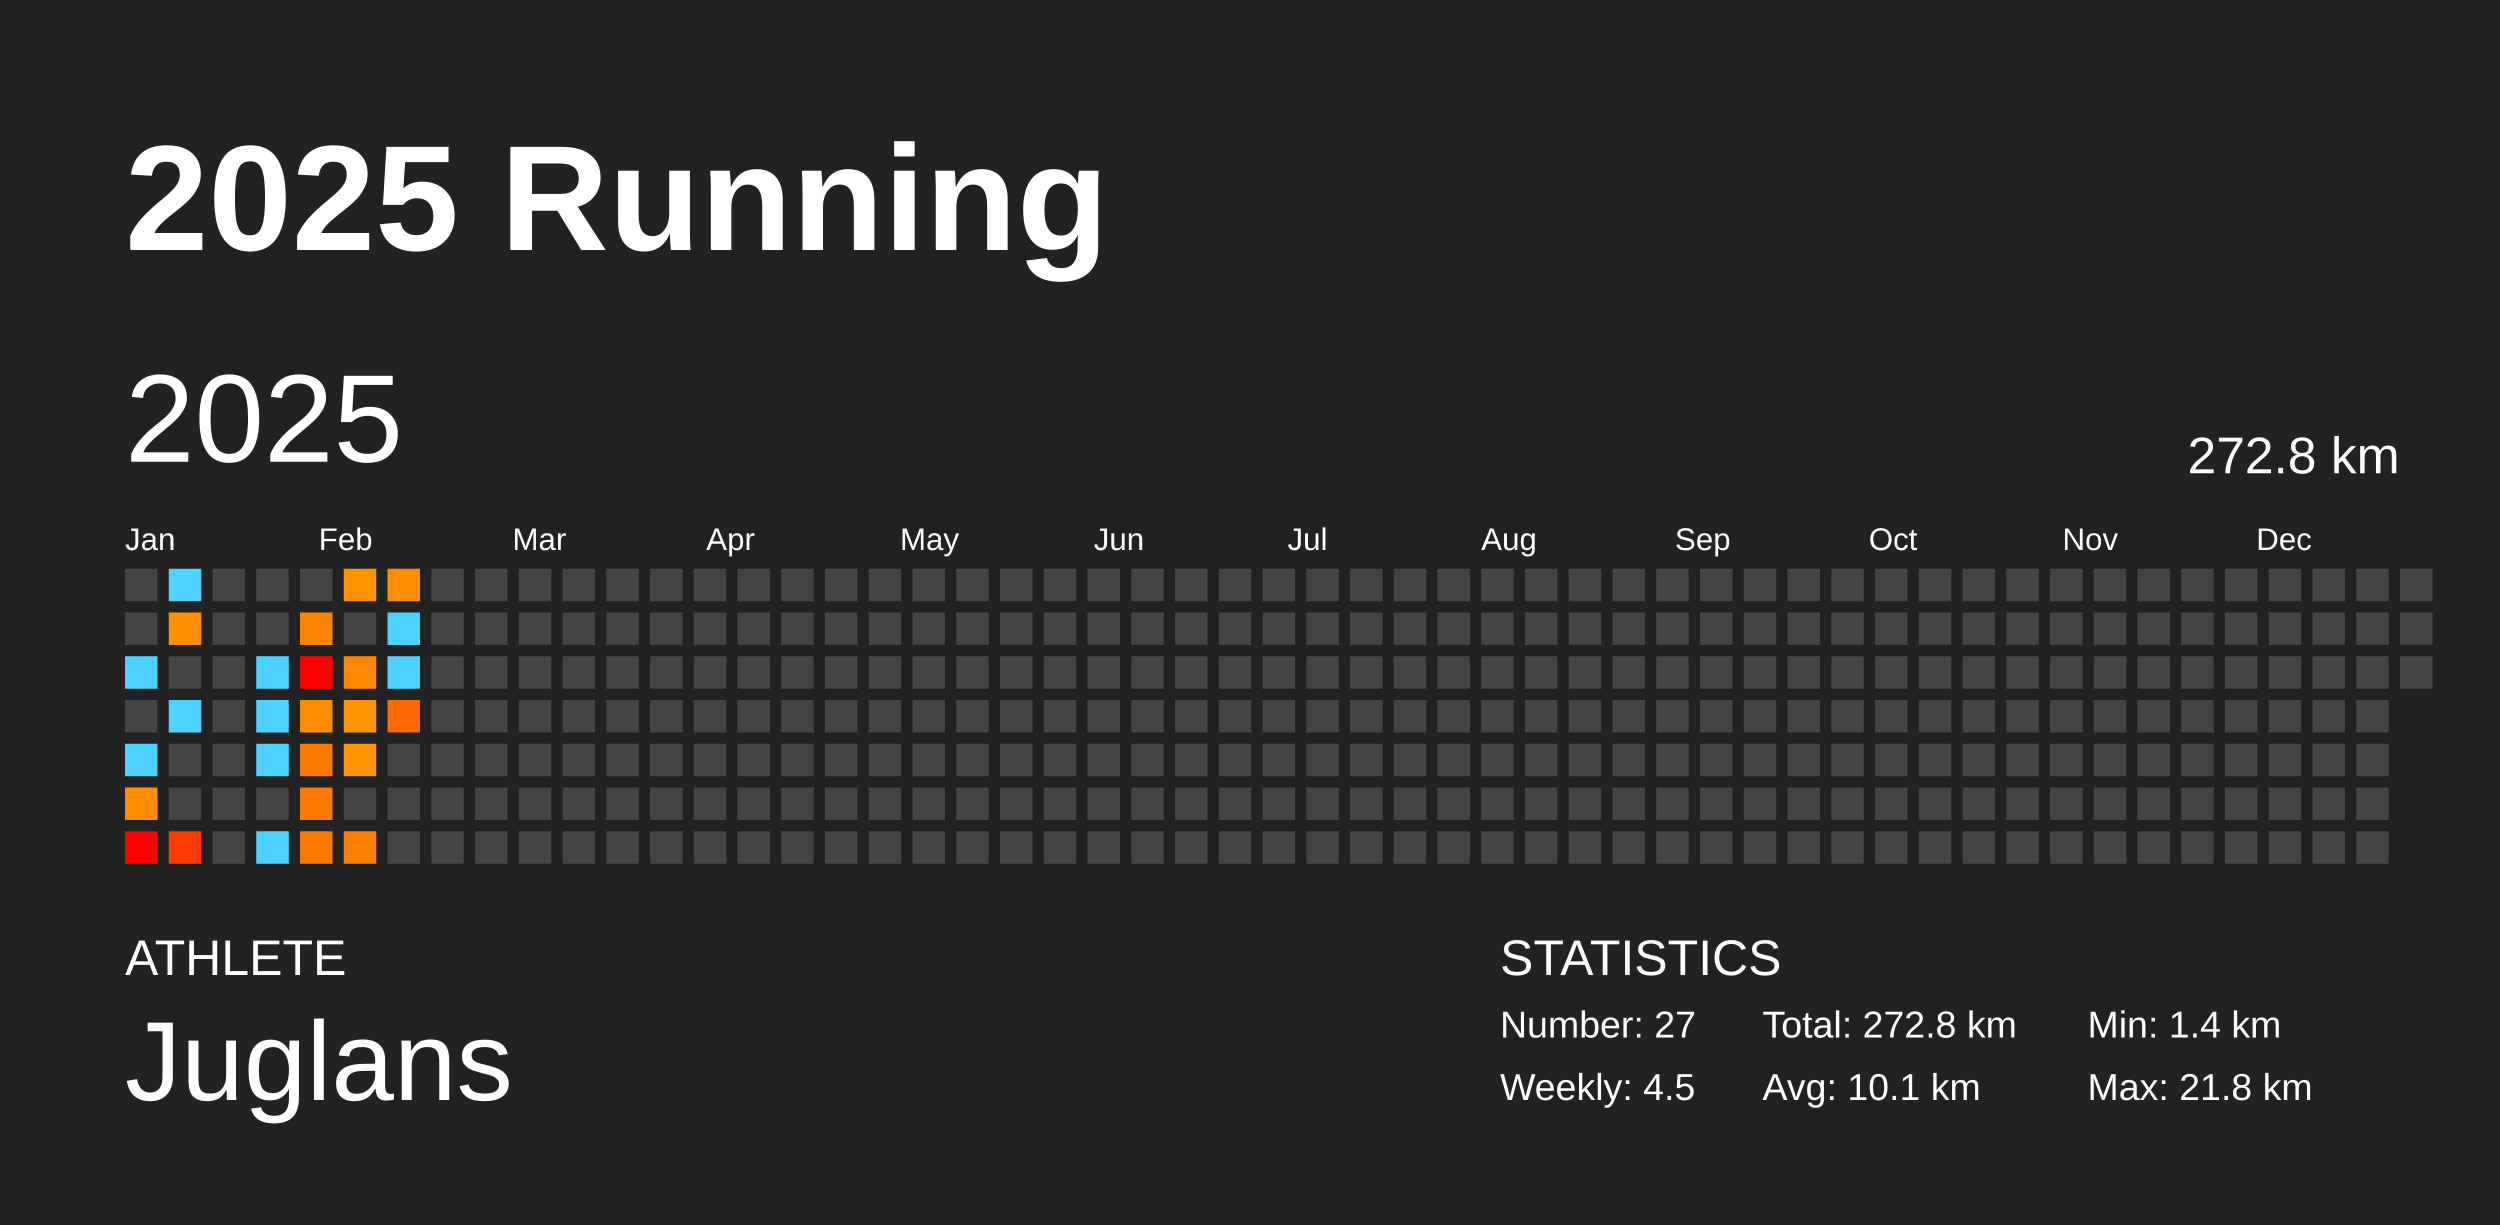
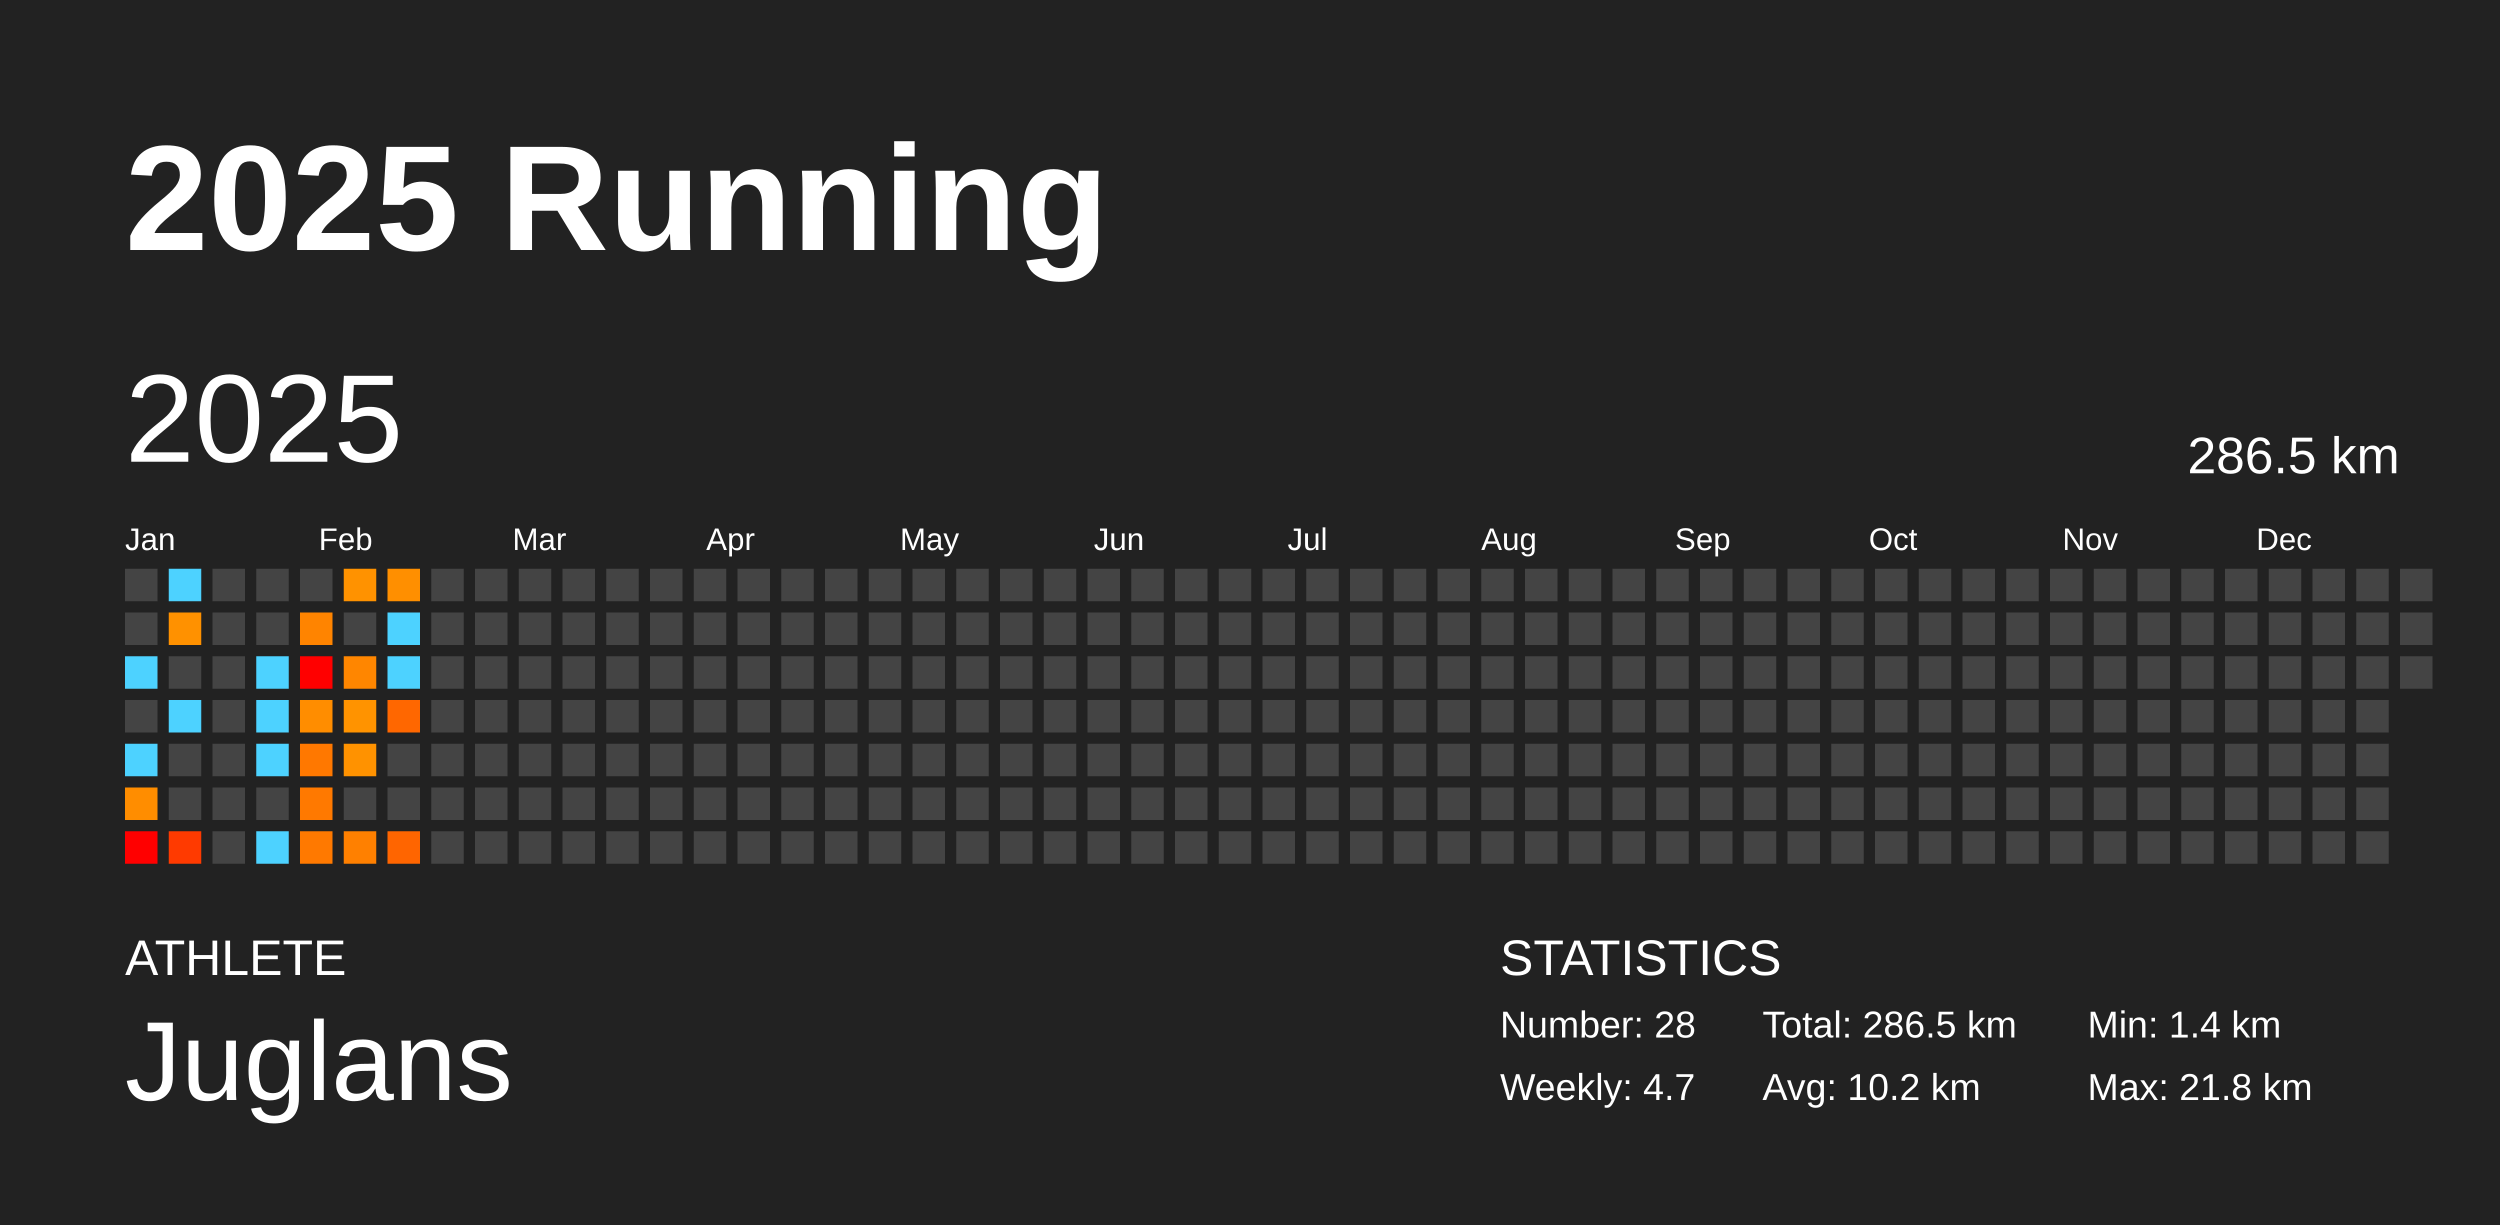
<svg xmlns="http://www.w3.org/2000/svg" baseProfile="full" height="98mm" version="1.1" viewBox="0,0,200,98" width="200mm">
  <defs />
  <rect fill="#222222" height="98" width="200" x="0" y="0" />
  <text fill="#FFFFFF" style="font-size:12px; font-family:Arial; font-weight:bold;" x="10" y="20">2025 Running</text>
  <text fill="#FFFFFF" style="font-size:4px; font-family:Arial" x="10" y="78">ATHLETE</text>
  <text fill="#FFFFFF" style="font-size:9px; font-family:Arial" x="10" y="88">Juglans</text>
  <text fill="#FFFFFF" style="font-size:4px; font-family:Arial" x="120" y="78">STATISTICS</text>
-   <text fill="#FFFFFF" style="font-size:3px; font-family:Arial" x="120" y="83">Number: 27</text>
-   <text fill="#FFFFFF" style="font-size:3px; font-family:Arial" x="120" y="88">Weekly: 4.5</text>
-   <text fill="#FFFFFF" style="font-size:3px; font-family:Arial" x="141" y="83">Total: 272.8 km</text>
-   <text fill="#FFFFFF" style="font-size:3px; font-family:Arial" x="141" y="88">Avg: 10.1 km</text>
+   <text fill="#FFFFFF" style="font-size:3px; font-family:Arial" x="120" y="83">Number: 28</text>
+   <text fill="#FFFFFF" style="font-size:3px; font-family:Arial" x="120" y="88">Weekly: 4.7</text>
+   <text fill="#FFFFFF" style="font-size:3px; font-family:Arial" x="141" y="83">Total: 286.5 km</text>
+   <text fill="#FFFFFF" style="font-size:3px; font-family:Arial" x="141" y="88">Avg: 10.2 km</text>
  <text fill="#FFFFFF" style="font-size:3px; font-family:Arial" x="167" y="83">Min: 1.4 km</text>
  <text fill="#FFFFFF" style="font-size:3px; font-family:Arial" x="167" y="88">Max: 21.8 km</text>
  <text dominant-baseline="hanging" fill="#FFFFFF" style="font-size:10.0px; font-family:Arial;" x="10" y="30">2025</text>
-   <text dominant-baseline="hanging" fill="#FFFFFF" style="font-size:4.125px; font-family:Arial;" x="175" y="35">272.8 km</text>
+   <text dominant-baseline="hanging" fill="#FFFFFF" style="font-size:4.125px; font-family:Arial;" x="175" y="35">286.5 km</text>
  <text fill="#FFFFFF" style="font-size:2.5px; font-family:Arial" x="10.0" y="44">Jan</text>
  <text fill="#FFFFFF" style="font-size:2.5px; font-family:Arial" x="25.5" y="44">Feb</text>
  <text fill="#FFFFFF" style="font-size:2.5px; font-family:Arial" x="41.0" y="44">Mar</text>
  <text fill="#FFFFFF" style="font-size:2.5px; font-family:Arial" x="56.5" y="44">Apr</text>
  <text fill="#FFFFFF" style="font-size:2.5px; font-family:Arial" x="72.0" y="44">May</text>
  <text fill="#FFFFFF" style="font-size:2.5px; font-family:Arial" x="87.5" y="44">Jun</text>
  <text fill="#FFFFFF" style="font-size:2.5px; font-family:Arial" x="103.0" y="44">Jul</text>
  <text fill="#FFFFFF" style="font-size:2.5px; font-family:Arial" x="118.5" y="44">Aug</text>
  <text fill="#FFFFFF" style="font-size:2.5px; font-family:Arial" x="134.0" y="44">Sep</text>
  <text fill="#FFFFFF" style="font-size:2.5px; font-family:Arial" x="149.5" y="44">Oct</text>
  <text fill="#FFFFFF" style="font-size:2.5px; font-family:Arial" x="165.0" y="44">Nov</text>
  <text fill="#FFFFFF" style="font-size:2.5px; font-family:Arial" x="180.5" y="44">Dec</text>
  <rect fill="#444444" height="2.6" width="2.6" x="10.0" y="45.5" />
  <rect fill="#444444" height="2.6" width="2.6" x="10.0" y="49.0" />
  <rect fill="#4dd2ff" height="2.6" width="2.6" x="10.0" y="52.5" />
  <rect fill="#444444" height="2.6" width="2.6" x="10.0" y="56.0" />
  <rect fill="#4dd2ff" height="2.6" width="2.6" x="10.0" y="59.5" />
  <rect fill="#ff8d00" height="2.6" width="2.6" x="10.0" y="63.0" />
  <rect fill="red" height="2.6" width="2.6" x="10.0" y="66.5" />
  <rect fill="#4dd2ff" height="2.6" width="2.6" x="13.5" y="45.5" />
  <rect fill="#ff9100" height="2.6" width="2.6" x="13.5" y="49.0" />
  <rect fill="#444444" height="2.6" width="2.6" x="13.5" y="52.5" />
  <rect fill="#4dd2ff" height="2.6" width="2.6" x="13.5" y="56.0" />
  <rect fill="#444444" height="2.6" width="2.6" x="13.5" y="59.5" />
  <rect fill="#444444" height="2.6" width="2.6" x="13.5" y="63.0" />
  <rect fill="#ff3a00" height="2.6" width="2.6" x="13.5" y="66.5" />
  <rect fill="#444444" height="2.6" width="2.6" x="17.0" y="45.5" />
  <rect fill="#444444" height="2.6" width="2.6" x="17.0" y="49.0" />
  <rect fill="#444444" height="2.6" width="2.6" x="17.0" y="52.5" />
  <rect fill="#444444" height="2.6" width="2.6" x="17.0" y="56.0" />
  <rect fill="#444444" height="2.6" width="2.6" x="17.0" y="59.5" />
  <rect fill="#444444" height="2.6" width="2.6" x="17.0" y="63.0" />
  <rect fill="#444444" height="2.6" width="2.6" x="17.0" y="66.5" />
  <rect fill="#444444" height="2.6" width="2.6" x="20.5" y="45.5" />
  <rect fill="#444444" height="2.6" width="2.6" x="20.5" y="49.0" />
  <rect fill="#4dd2ff" height="2.6" width="2.6" x="20.5" y="52.5" />
  <rect fill="#4dd2ff" height="2.6" width="2.6" x="20.5" y="56.0" />
  <rect fill="#4dd2ff" height="2.6" width="2.6" x="20.5" y="59.5" />
  <rect fill="#444444" height="2.6" width="2.6" x="20.5" y="63.0" />
  <rect fill="#4dd2ff" height="2.6" width="2.6" x="20.5" y="66.5" />
  <rect fill="#444444" height="2.6" width="2.6" x="24.0" y="45.5" />
  <rect fill="#ff8400" height="2.6" width="2.6" x="24.0" y="49.0" />
  <rect fill="red" height="2.6" width="2.6" x="24.0" y="52.5" />
  <rect fill="#ff8d00" height="2.6" width="2.6" x="24.0" y="56.0" />
  <rect fill="#ff7800" height="2.6" width="2.6" x="24.0" y="59.5" />
  <rect fill="#ff7900" height="2.6" width="2.6" x="24.0" y="63.0" />
  <rect fill="#ff7900" height="2.6" width="2.6" x="24.0" y="66.5" />
  <rect fill="#ff9200" height="2.6" width="2.6" x="27.5" y="45.5" />
  <rect fill="#444444" height="2.6" width="2.6" x="27.5" y="49.0" />
  <rect fill="#ff8600" height="2.6" width="2.6" x="27.5" y="52.5" />
  <rect fill="#ff9300" height="2.6" width="2.6" x="27.5" y="56.0" />
  <rect fill="#ff9200" height="2.6" width="2.6" x="27.5" y="59.5" />
  <rect fill="#444444" height="2.6" width="2.6" x="27.5" y="63.0" />
  <rect fill="#ff8000" height="2.6" width="2.6" x="27.5" y="66.5" />
  <rect fill="#ff8f00" height="2.6" width="2.6" x="31.0" y="45.5" />
  <rect fill="#4dd2ff" height="2.6" width="2.6" x="31.0" y="49.0" />
  <rect fill="#4dd2ff" height="2.6" width="2.6" x="31.0" y="52.5" />
  <rect fill="#ff6700" height="2.6" width="2.6" x="31.0" y="56.0" />
  <rect fill="#444444" height="2.6" width="2.6" x="31.0" y="59.5" />
  <rect fill="#444444" height="2.6" width="2.6" x="31.0" y="63.0" />
-   <rect fill="#444444" height="2.6" width="2.6" x="31.0" y="66.5" />
+   <rect fill="#ff6500" height="2.6" width="2.6" x="31.0" y="66.5" />
  <rect fill="#444444" height="2.6" width="2.6" x="34.5" y="45.5" />
  <rect fill="#444444" height="2.6" width="2.6" x="34.5" y="49.0" />
  <rect fill="#444444" height="2.6" width="2.6" x="34.5" y="52.5" />
  <rect fill="#444444" height="2.6" width="2.6" x="34.5" y="56.0" />
  <rect fill="#444444" height="2.6" width="2.6" x="34.5" y="59.5" />
  <rect fill="#444444" height="2.6" width="2.6" x="34.5" y="63.0" />
  <rect fill="#444444" height="2.6" width="2.6" x="34.5" y="66.5" />
  <rect fill="#444444" height="2.6" width="2.6" x="38.0" y="45.5" />
  <rect fill="#444444" height="2.6" width="2.6" x="38.0" y="49.0" />
  <rect fill="#444444" height="2.6" width="2.6" x="38.0" y="52.5" />
  <rect fill="#444444" height="2.6" width="2.6" x="38.0" y="56.0" />
  <rect fill="#444444" height="2.6" width="2.6" x="38.0" y="59.5" />
  <rect fill="#444444" height="2.6" width="2.6" x="38.0" y="63.0" />
  <rect fill="#444444" height="2.6" width="2.6" x="38.0" y="66.5" />
  <rect fill="#444444" height="2.6" width="2.6" x="41.5" y="45.5" />
  <rect fill="#444444" height="2.6" width="2.6" x="41.5" y="49.0" />
  <rect fill="#444444" height="2.6" width="2.6" x="41.5" y="52.5" />
  <rect fill="#444444" height="2.6" width="2.6" x="41.5" y="56.0" />
  <rect fill="#444444" height="2.6" width="2.6" x="41.5" y="59.5" />
  <rect fill="#444444" height="2.6" width="2.6" x="41.5" y="63.0" />
  <rect fill="#444444" height="2.6" width="2.6" x="41.5" y="66.5" />
  <rect fill="#444444" height="2.6" width="2.6" x="45.0" y="45.5" />
  <rect fill="#444444" height="2.6" width="2.6" x="45.0" y="49.0" />
  <rect fill="#444444" height="2.6" width="2.6" x="45.0" y="52.5" />
  <rect fill="#444444" height="2.6" width="2.6" x="45.0" y="56.0" />
  <rect fill="#444444" height="2.6" width="2.6" x="45.0" y="59.5" />
  <rect fill="#444444" height="2.6" width="2.6" x="45.0" y="63.0" />
  <rect fill="#444444" height="2.6" width="2.6" x="45.0" y="66.5" />
  <rect fill="#444444" height="2.6" width="2.6" x="48.5" y="45.5" />
  <rect fill="#444444" height="2.6" width="2.6" x="48.5" y="49.0" />
  <rect fill="#444444" height="2.6" width="2.6" x="48.5" y="52.5" />
  <rect fill="#444444" height="2.6" width="2.6" x="48.5" y="56.0" />
  <rect fill="#444444" height="2.6" width="2.6" x="48.5" y="59.5" />
  <rect fill="#444444" height="2.6" width="2.6" x="48.5" y="63.0" />
  <rect fill="#444444" height="2.6" width="2.6" x="48.5" y="66.5" />
  <rect fill="#444444" height="2.6" width="2.6" x="52.0" y="45.5" />
  <rect fill="#444444" height="2.6" width="2.6" x="52.0" y="49.0" />
  <rect fill="#444444" height="2.6" width="2.6" x="52.0" y="52.5" />
  <rect fill="#444444" height="2.6" width="2.6" x="52.0" y="56.0" />
  <rect fill="#444444" height="2.6" width="2.6" x="52.0" y="59.5" />
  <rect fill="#444444" height="2.6" width="2.6" x="52.0" y="63.0" />
  <rect fill="#444444" height="2.6" width="2.6" x="52.0" y="66.5" />
  <rect fill="#444444" height="2.6" width="2.6" x="55.5" y="45.5" />
  <rect fill="#444444" height="2.6" width="2.6" x="55.5" y="49.0" />
  <rect fill="#444444" height="2.6" width="2.6" x="55.5" y="52.5" />
  <rect fill="#444444" height="2.6" width="2.6" x="55.5" y="56.0" />
  <rect fill="#444444" height="2.6" width="2.6" x="55.5" y="59.5" />
  <rect fill="#444444" height="2.6" width="2.6" x="55.5" y="63.0" />
  <rect fill="#444444" height="2.6" width="2.6" x="55.5" y="66.5" />
  <rect fill="#444444" height="2.6" width="2.6" x="59.0" y="45.5" />
  <rect fill="#444444" height="2.6" width="2.6" x="59.0" y="49.0" />
  <rect fill="#444444" height="2.6" width="2.6" x="59.0" y="52.5" />
  <rect fill="#444444" height="2.6" width="2.6" x="59.0" y="56.0" />
  <rect fill="#444444" height="2.6" width="2.6" x="59.0" y="59.5" />
  <rect fill="#444444" height="2.6" width="2.6" x="59.0" y="63.0" />
  <rect fill="#444444" height="2.6" width="2.6" x="59.0" y="66.5" />
  <rect fill="#444444" height="2.6" width="2.6" x="62.5" y="45.5" />
  <rect fill="#444444" height="2.6" width="2.6" x="62.5" y="49.0" />
  <rect fill="#444444" height="2.6" width="2.6" x="62.5" y="52.5" />
  <rect fill="#444444" height="2.6" width="2.6" x="62.5" y="56.0" />
  <rect fill="#444444" height="2.6" width="2.6" x="62.5" y="59.5" />
  <rect fill="#444444" height="2.6" width="2.6" x="62.5" y="63.0" />
  <rect fill="#444444" height="2.6" width="2.6" x="62.5" y="66.5" />
  <rect fill="#444444" height="2.6" width="2.6" x="66.0" y="45.5" />
  <rect fill="#444444" height="2.6" width="2.6" x="66.0" y="49.0" />
  <rect fill="#444444" height="2.6" width="2.6" x="66.0" y="52.5" />
  <rect fill="#444444" height="2.6" width="2.6" x="66.0" y="56.0" />
  <rect fill="#444444" height="2.6" width="2.6" x="66.0" y="59.5" />
  <rect fill="#444444" height="2.6" width="2.6" x="66.0" y="63.0" />
  <rect fill="#444444" height="2.6" width="2.6" x="66.0" y="66.5" />
  <rect fill="#444444" height="2.6" width="2.6" x="69.5" y="45.5" />
  <rect fill="#444444" height="2.6" width="2.6" x="69.5" y="49.0" />
  <rect fill="#444444" height="2.6" width="2.6" x="69.5" y="52.5" />
  <rect fill="#444444" height="2.6" width="2.6" x="69.5" y="56.0" />
  <rect fill="#444444" height="2.6" width="2.6" x="69.5" y="59.5" />
  <rect fill="#444444" height="2.6" width="2.6" x="69.5" y="63.0" />
  <rect fill="#444444" height="2.6" width="2.6" x="69.5" y="66.5" />
  <rect fill="#444444" height="2.6" width="2.6" x="73.0" y="45.5" />
  <rect fill="#444444" height="2.6" width="2.6" x="73.0" y="49.0" />
  <rect fill="#444444" height="2.6" width="2.6" x="73.0" y="52.5" />
  <rect fill="#444444" height="2.6" width="2.6" x="73.0" y="56.0" />
  <rect fill="#444444" height="2.6" width="2.6" x="73.0" y="59.5" />
  <rect fill="#444444" height="2.6" width="2.6" x="73.0" y="63.0" />
  <rect fill="#444444" height="2.6" width="2.6" x="73.0" y="66.5" />
  <rect fill="#444444" height="2.6" width="2.6" x="76.5" y="45.5" />
  <rect fill="#444444" height="2.6" width="2.6" x="76.5" y="49.0" />
  <rect fill="#444444" height="2.6" width="2.6" x="76.5" y="52.5" />
  <rect fill="#444444" height="2.6" width="2.6" x="76.5" y="56.0" />
  <rect fill="#444444" height="2.6" width="2.6" x="76.5" y="59.5" />
  <rect fill="#444444" height="2.6" width="2.6" x="76.5" y="63.0" />
  <rect fill="#444444" height="2.6" width="2.6" x="76.5" y="66.5" />
  <rect fill="#444444" height="2.6" width="2.6" x="80.0" y="45.5" />
  <rect fill="#444444" height="2.6" width="2.6" x="80.0" y="49.0" />
  <rect fill="#444444" height="2.6" width="2.6" x="80.0" y="52.5" />
  <rect fill="#444444" height="2.6" width="2.6" x="80.0" y="56.0" />
  <rect fill="#444444" height="2.6" width="2.6" x="80.0" y="59.5" />
  <rect fill="#444444" height="2.6" width="2.6" x="80.0" y="63.0" />
  <rect fill="#444444" height="2.6" width="2.6" x="80.0" y="66.5" />
  <rect fill="#444444" height="2.6" width="2.6" x="83.5" y="45.5" />
  <rect fill="#444444" height="2.6" width="2.6" x="83.5" y="49.0" />
  <rect fill="#444444" height="2.6" width="2.6" x="83.5" y="52.5" />
  <rect fill="#444444" height="2.6" width="2.6" x="83.5" y="56.0" />
  <rect fill="#444444" height="2.6" width="2.6" x="83.5" y="59.5" />
  <rect fill="#444444" height="2.6" width="2.6" x="83.5" y="63.0" />
  <rect fill="#444444" height="2.6" width="2.6" x="83.5" y="66.5" />
  <rect fill="#444444" height="2.6" width="2.6" x="87.0" y="45.5" />
  <rect fill="#444444" height="2.6" width="2.6" x="87.0" y="49.0" />
  <rect fill="#444444" height="2.6" width="2.6" x="87.0" y="52.5" />
  <rect fill="#444444" height="2.6" width="2.6" x="87.0" y="56.0" />
  <rect fill="#444444" height="2.6" width="2.6" x="87.0" y="59.5" />
  <rect fill="#444444" height="2.6" width="2.6" x="87.0" y="63.0" />
  <rect fill="#444444" height="2.6" width="2.6" x="87.0" y="66.5" />
  <rect fill="#444444" height="2.6" width="2.6" x="90.5" y="45.5" />
  <rect fill="#444444" height="2.6" width="2.6" x="90.5" y="49.0" />
  <rect fill="#444444" height="2.6" width="2.6" x="90.5" y="52.5" />
  <rect fill="#444444" height="2.6" width="2.6" x="90.5" y="56.0" />
  <rect fill="#444444" height="2.6" width="2.6" x="90.5" y="59.5" />
  <rect fill="#444444" height="2.6" width="2.6" x="90.5" y="63.0" />
  <rect fill="#444444" height="2.6" width="2.6" x="90.5" y="66.5" />
  <rect fill="#444444" height="2.6" width="2.6" x="94.0" y="45.5" />
  <rect fill="#444444" height="2.6" width="2.6" x="94.0" y="49.0" />
  <rect fill="#444444" height="2.6" width="2.6" x="94.0" y="52.5" />
  <rect fill="#444444" height="2.6" width="2.6" x="94.0" y="56.0" />
  <rect fill="#444444" height="2.6" width="2.6" x="94.0" y="59.5" />
  <rect fill="#444444" height="2.6" width="2.6" x="94.0" y="63.0" />
  <rect fill="#444444" height="2.6" width="2.6" x="94.0" y="66.5" />
  <rect fill="#444444" height="2.6" width="2.6" x="97.5" y="45.5" />
  <rect fill="#444444" height="2.6" width="2.6" x="97.5" y="49.0" />
  <rect fill="#444444" height="2.6" width="2.6" x="97.5" y="52.5" />
  <rect fill="#444444" height="2.6" width="2.6" x="97.5" y="56.0" />
  <rect fill="#444444" height="2.6" width="2.6" x="97.5" y="59.5" />
  <rect fill="#444444" height="2.6" width="2.6" x="97.5" y="63.0" />
  <rect fill="#444444" height="2.6" width="2.6" x="97.5" y="66.5" />
  <rect fill="#444444" height="2.6" width="2.6" x="101.0" y="45.5" />
  <rect fill="#444444" height="2.6" width="2.6" x="101.0" y="49.0" />
  <rect fill="#444444" height="2.6" width="2.6" x="101.0" y="52.5" />
  <rect fill="#444444" height="2.6" width="2.6" x="101.0" y="56.0" />
  <rect fill="#444444" height="2.6" width="2.6" x="101.0" y="59.5" />
  <rect fill="#444444" height="2.6" width="2.6" x="101.0" y="63.0" />
  <rect fill="#444444" height="2.6" width="2.6" x="101.0" y="66.5" />
  <rect fill="#444444" height="2.6" width="2.6" x="104.5" y="45.5" />
  <rect fill="#444444" height="2.6" width="2.6" x="104.5" y="49.0" />
  <rect fill="#444444" height="2.6" width="2.6" x="104.5" y="52.5" />
  <rect fill="#444444" height="2.6" width="2.6" x="104.5" y="56.0" />
  <rect fill="#444444" height="2.6" width="2.6" x="104.5" y="59.5" />
  <rect fill="#444444" height="2.6" width="2.6" x="104.5" y="63.0" />
  <rect fill="#444444" height="2.6" width="2.6" x="104.5" y="66.5" />
  <rect fill="#444444" height="2.6" width="2.6" x="108.0" y="45.5" />
  <rect fill="#444444" height="2.6" width="2.6" x="108.0" y="49.0" />
  <rect fill="#444444" height="2.6" width="2.6" x="108.0" y="52.5" />
  <rect fill="#444444" height="2.6" width="2.6" x="108.0" y="56.0" />
  <rect fill="#444444" height="2.6" width="2.6" x="108.0" y="59.5" />
  <rect fill="#444444" height="2.6" width="2.6" x="108.0" y="63.0" />
  <rect fill="#444444" height="2.6" width="2.6" x="108.0" y="66.5" />
  <rect fill="#444444" height="2.6" width="2.6" x="111.5" y="45.5" />
  <rect fill="#444444" height="2.6" width="2.6" x="111.5" y="49.0" />
  <rect fill="#444444" height="2.6" width="2.6" x="111.5" y="52.5" />
  <rect fill="#444444" height="2.6" width="2.6" x="111.5" y="56.0" />
  <rect fill="#444444" height="2.6" width="2.6" x="111.5" y="59.5" />
  <rect fill="#444444" height="2.6" width="2.6" x="111.5" y="63.0" />
  <rect fill="#444444" height="2.6" width="2.6" x="111.5" y="66.5" />
  <rect fill="#444444" height="2.6" width="2.6" x="115.0" y="45.5" />
  <rect fill="#444444" height="2.6" width="2.6" x="115.0" y="49.0" />
  <rect fill="#444444" height="2.6" width="2.6" x="115.0" y="52.5" />
  <rect fill="#444444" height="2.6" width="2.6" x="115.0" y="56.0" />
  <rect fill="#444444" height="2.6" width="2.6" x="115.0" y="59.5" />
  <rect fill="#444444" height="2.6" width="2.6" x="115.0" y="63.0" />
  <rect fill="#444444" height="2.6" width="2.6" x="115.0" y="66.5" />
  <rect fill="#444444" height="2.6" width="2.6" x="118.5" y="45.5" />
  <rect fill="#444444" height="2.6" width="2.6" x="118.5" y="49.0" />
  <rect fill="#444444" height="2.6" width="2.6" x="118.5" y="52.5" />
  <rect fill="#444444" height="2.6" width="2.6" x="118.5" y="56.0" />
  <rect fill="#444444" height="2.6" width="2.6" x="118.5" y="59.5" />
  <rect fill="#444444" height="2.6" width="2.6" x="118.5" y="63.0" />
  <rect fill="#444444" height="2.6" width="2.6" x="118.5" y="66.5" />
  <rect fill="#444444" height="2.6" width="2.6" x="122.0" y="45.5" />
  <rect fill="#444444" height="2.6" width="2.6" x="122.0" y="49.0" />
  <rect fill="#444444" height="2.6" width="2.6" x="122.0" y="52.5" />
  <rect fill="#444444" height="2.6" width="2.6" x="122.0" y="56.0" />
  <rect fill="#444444" height="2.6" width="2.6" x="122.0" y="59.5" />
  <rect fill="#444444" height="2.6" width="2.6" x="122.0" y="63.0" />
  <rect fill="#444444" height="2.6" width="2.6" x="122.0" y="66.5" />
  <rect fill="#444444" height="2.6" width="2.6" x="125.5" y="45.5" />
  <rect fill="#444444" height="2.6" width="2.6" x="125.5" y="49.0" />
  <rect fill="#444444" height="2.6" width="2.6" x="125.5" y="52.5" />
  <rect fill="#444444" height="2.6" width="2.6" x="125.5" y="56.0" />
  <rect fill="#444444" height="2.6" width="2.6" x="125.5" y="59.5" />
  <rect fill="#444444" height="2.6" width="2.6" x="125.5" y="63.0" />
  <rect fill="#444444" height="2.6" width="2.6" x="125.5" y="66.5" />
  <rect fill="#444444" height="2.6" width="2.6" x="129.0" y="45.5" />
  <rect fill="#444444" height="2.6" width="2.6" x="129.0" y="49.0" />
  <rect fill="#444444" height="2.6" width="2.6" x="129.0" y="52.5" />
  <rect fill="#444444" height="2.6" width="2.6" x="129.0" y="56.0" />
  <rect fill="#444444" height="2.6" width="2.6" x="129.0" y="59.5" />
  <rect fill="#444444" height="2.6" width="2.6" x="129.0" y="63.0" />
  <rect fill="#444444" height="2.6" width="2.6" x="129.0" y="66.5" />
  <rect fill="#444444" height="2.6" width="2.6" x="132.5" y="45.5" />
  <rect fill="#444444" height="2.6" width="2.6" x="132.5" y="49.0" />
  <rect fill="#444444" height="2.6" width="2.6" x="132.5" y="52.5" />
  <rect fill="#444444" height="2.6" width="2.6" x="132.5" y="56.0" />
  <rect fill="#444444" height="2.6" width="2.6" x="132.5" y="59.5" />
  <rect fill="#444444" height="2.6" width="2.6" x="132.5" y="63.0" />
  <rect fill="#444444" height="2.6" width="2.6" x="132.5" y="66.5" />
  <rect fill="#444444" height="2.6" width="2.6" x="136.0" y="45.5" />
  <rect fill="#444444" height="2.6" width="2.6" x="136.0" y="49.0" />
  <rect fill="#444444" height="2.6" width="2.6" x="136.0" y="52.5" />
  <rect fill="#444444" height="2.6" width="2.6" x="136.0" y="56.0" />
  <rect fill="#444444" height="2.6" width="2.6" x="136.0" y="59.5" />
  <rect fill="#444444" height="2.6" width="2.6" x="136.0" y="63.0" />
  <rect fill="#444444" height="2.6" width="2.6" x="136.0" y="66.5" />
  <rect fill="#444444" height="2.6" width="2.6" x="139.5" y="45.5" />
  <rect fill="#444444" height="2.6" width="2.6" x="139.5" y="49.0" />
  <rect fill="#444444" height="2.6" width="2.6" x="139.5" y="52.5" />
  <rect fill="#444444" height="2.6" width="2.6" x="139.5" y="56.0" />
  <rect fill="#444444" height="2.6" width="2.6" x="139.5" y="59.5" />
  <rect fill="#444444" height="2.6" width="2.6" x="139.5" y="63.0" />
  <rect fill="#444444" height="2.6" width="2.6" x="139.5" y="66.5" />
  <rect fill="#444444" height="2.6" width="2.6" x="143.0" y="45.5" />
  <rect fill="#444444" height="2.6" width="2.6" x="143.0" y="49.0" />
  <rect fill="#444444" height="2.6" width="2.6" x="143.0" y="52.5" />
  <rect fill="#444444" height="2.6" width="2.6" x="143.0" y="56.0" />
  <rect fill="#444444" height="2.6" width="2.6" x="143.0" y="59.5" />
  <rect fill="#444444" height="2.6" width="2.6" x="143.0" y="63.0" />
  <rect fill="#444444" height="2.6" width="2.6" x="143.0" y="66.5" />
  <rect fill="#444444" height="2.6" width="2.6" x="146.5" y="45.5" />
  <rect fill="#444444" height="2.6" width="2.6" x="146.5" y="49.0" />
  <rect fill="#444444" height="2.6" width="2.6" x="146.5" y="52.5" />
  <rect fill="#444444" height="2.6" width="2.6" x="146.5" y="56.0" />
  <rect fill="#444444" height="2.6" width="2.6" x="146.5" y="59.5" />
  <rect fill="#444444" height="2.6" width="2.6" x="146.5" y="63.0" />
  <rect fill="#444444" height="2.6" width="2.6" x="146.5" y="66.5" />
  <rect fill="#444444" height="2.6" width="2.6" x="150.0" y="45.5" />
  <rect fill="#444444" height="2.6" width="2.6" x="150.0" y="49.0" />
  <rect fill="#444444" height="2.6" width="2.6" x="150.0" y="52.5" />
  <rect fill="#444444" height="2.6" width="2.6" x="150.0" y="56.0" />
  <rect fill="#444444" height="2.6" width="2.6" x="150.0" y="59.5" />
  <rect fill="#444444" height="2.6" width="2.6" x="150.0" y="63.0" />
  <rect fill="#444444" height="2.6" width="2.6" x="150.0" y="66.5" />
  <rect fill="#444444" height="2.6" width="2.6" x="153.5" y="45.5" />
  <rect fill="#444444" height="2.6" width="2.6" x="153.5" y="49.0" />
  <rect fill="#444444" height="2.6" width="2.6" x="153.5" y="52.5" />
  <rect fill="#444444" height="2.6" width="2.6" x="153.5" y="56.0" />
  <rect fill="#444444" height="2.6" width="2.6" x="153.5" y="59.5" />
  <rect fill="#444444" height="2.6" width="2.6" x="153.5" y="63.0" />
  <rect fill="#444444" height="2.6" width="2.6" x="153.5" y="66.5" />
  <rect fill="#444444" height="2.6" width="2.6" x="157.0" y="45.5" />
  <rect fill="#444444" height="2.6" width="2.6" x="157.0" y="49.0" />
  <rect fill="#444444" height="2.6" width="2.6" x="157.0" y="52.5" />
  <rect fill="#444444" height="2.6" width="2.6" x="157.0" y="56.0" />
  <rect fill="#444444" height="2.6" width="2.6" x="157.0" y="59.5" />
  <rect fill="#444444" height="2.6" width="2.6" x="157.0" y="63.0" />
  <rect fill="#444444" height="2.6" width="2.6" x="157.0" y="66.5" />
  <rect fill="#444444" height="2.6" width="2.6" x="160.5" y="45.5" />
  <rect fill="#444444" height="2.6" width="2.6" x="160.5" y="49.0" />
  <rect fill="#444444" height="2.6" width="2.6" x="160.5" y="52.5" />
  <rect fill="#444444" height="2.6" width="2.6" x="160.5" y="56.0" />
  <rect fill="#444444" height="2.6" width="2.6" x="160.5" y="59.5" />
  <rect fill="#444444" height="2.6" width="2.6" x="160.5" y="63.0" />
  <rect fill="#444444" height="2.6" width="2.6" x="160.5" y="66.5" />
  <rect fill="#444444" height="2.6" width="2.6" x="164.0" y="45.5" />
  <rect fill="#444444" height="2.6" width="2.6" x="164.0" y="49.0" />
  <rect fill="#444444" height="2.6" width="2.6" x="164.0" y="52.5" />
  <rect fill="#444444" height="2.6" width="2.6" x="164.0" y="56.0" />
  <rect fill="#444444" height="2.6" width="2.6" x="164.0" y="59.5" />
  <rect fill="#444444" height="2.6" width="2.6" x="164.0" y="63.0" />
  <rect fill="#444444" height="2.6" width="2.6" x="164.0" y="66.5" />
  <rect fill="#444444" height="2.6" width="2.6" x="167.5" y="45.5" />
  <rect fill="#444444" height="2.6" width="2.6" x="167.5" y="49.0" />
  <rect fill="#444444" height="2.6" width="2.6" x="167.5" y="52.5" />
  <rect fill="#444444" height="2.6" width="2.6" x="167.5" y="56.0" />
  <rect fill="#444444" height="2.6" width="2.6" x="167.5" y="59.5" />
  <rect fill="#444444" height="2.6" width="2.6" x="167.5" y="63.0" />
  <rect fill="#444444" height="2.6" width="2.6" x="167.5" y="66.5" />
  <rect fill="#444444" height="2.6" width="2.6" x="171.0" y="45.5" />
  <rect fill="#444444" height="2.6" width="2.6" x="171.0" y="49.0" />
  <rect fill="#444444" height="2.6" width="2.6" x="171.0" y="52.5" />
  <rect fill="#444444" height="2.6" width="2.6" x="171.0" y="56.0" />
  <rect fill="#444444" height="2.6" width="2.6" x="171.0" y="59.5" />
  <rect fill="#444444" height="2.6" width="2.6" x="171.0" y="63.0" />
  <rect fill="#444444" height="2.6" width="2.6" x="171.0" y="66.5" />
  <rect fill="#444444" height="2.6" width="2.6" x="174.5" y="45.5" />
  <rect fill="#444444" height="2.6" width="2.6" x="174.5" y="49.0" />
  <rect fill="#444444" height="2.6" width="2.6" x="174.5" y="52.5" />
  <rect fill="#444444" height="2.6" width="2.6" x="174.5" y="56.0" />
  <rect fill="#444444" height="2.6" width="2.6" x="174.5" y="59.5" />
  <rect fill="#444444" height="2.6" width="2.6" x="174.5" y="63.0" />
  <rect fill="#444444" height="2.6" width="2.6" x="174.5" y="66.5" />
  <rect fill="#444444" height="2.6" width="2.6" x="178.0" y="45.5" />
  <rect fill="#444444" height="2.6" width="2.6" x="178.0" y="49.0" />
  <rect fill="#444444" height="2.6" width="2.6" x="178.0" y="52.5" />
  <rect fill="#444444" height="2.6" width="2.6" x="178.0" y="56.0" />
  <rect fill="#444444" height="2.6" width="2.6" x="178.0" y="59.5" />
  <rect fill="#444444" height="2.6" width="2.6" x="178.0" y="63.0" />
  <rect fill="#444444" height="2.6" width="2.6" x="178.0" y="66.5" />
  <rect fill="#444444" height="2.6" width="2.6" x="181.5" y="45.5" />
  <rect fill="#444444" height="2.6" width="2.6" x="181.5" y="49.0" />
  <rect fill="#444444" height="2.6" width="2.6" x="181.5" y="52.5" />
  <rect fill="#444444" height="2.6" width="2.6" x="181.5" y="56.0" />
  <rect fill="#444444" height="2.6" width="2.6" x="181.5" y="59.5" />
  <rect fill="#444444" height="2.6" width="2.6" x="181.5" y="63.0" />
  <rect fill="#444444" height="2.6" width="2.6" x="181.5" y="66.5" />
  <rect fill="#444444" height="2.6" width="2.6" x="185.0" y="45.5" />
  <rect fill="#444444" height="2.6" width="2.6" x="185.0" y="49.0" />
  <rect fill="#444444" height="2.6" width="2.6" x="185.0" y="52.5" />
  <rect fill="#444444" height="2.6" width="2.6" x="185.0" y="56.0" />
  <rect fill="#444444" height="2.6" width="2.6" x="185.0" y="59.5" />
  <rect fill="#444444" height="2.6" width="2.6" x="185.0" y="63.0" />
  <rect fill="#444444" height="2.6" width="2.6" x="185.0" y="66.5" />
  <rect fill="#444444" height="2.6" width="2.6" x="188.5" y="45.5" />
  <rect fill="#444444" height="2.6" width="2.6" x="188.5" y="49.0" />
  <rect fill="#444444" height="2.6" width="2.6" x="188.5" y="52.5" />
  <rect fill="#444444" height="2.6" width="2.6" x="188.5" y="56.0" />
  <rect fill="#444444" height="2.6" width="2.6" x="188.5" y="59.5" />
  <rect fill="#444444" height="2.6" width="2.6" x="188.5" y="63.0" />
  <rect fill="#444444" height="2.6" width="2.6" x="188.5" y="66.5" />
  <rect fill="#444444" height="2.6" width="2.6" x="192.0" y="45.5" />
  <rect fill="#444444" height="2.6" width="2.6" x="192.0" y="49.0" />
  <rect fill="#444444" height="2.6" width="2.6" x="192.0" y="52.5" />
</svg>
